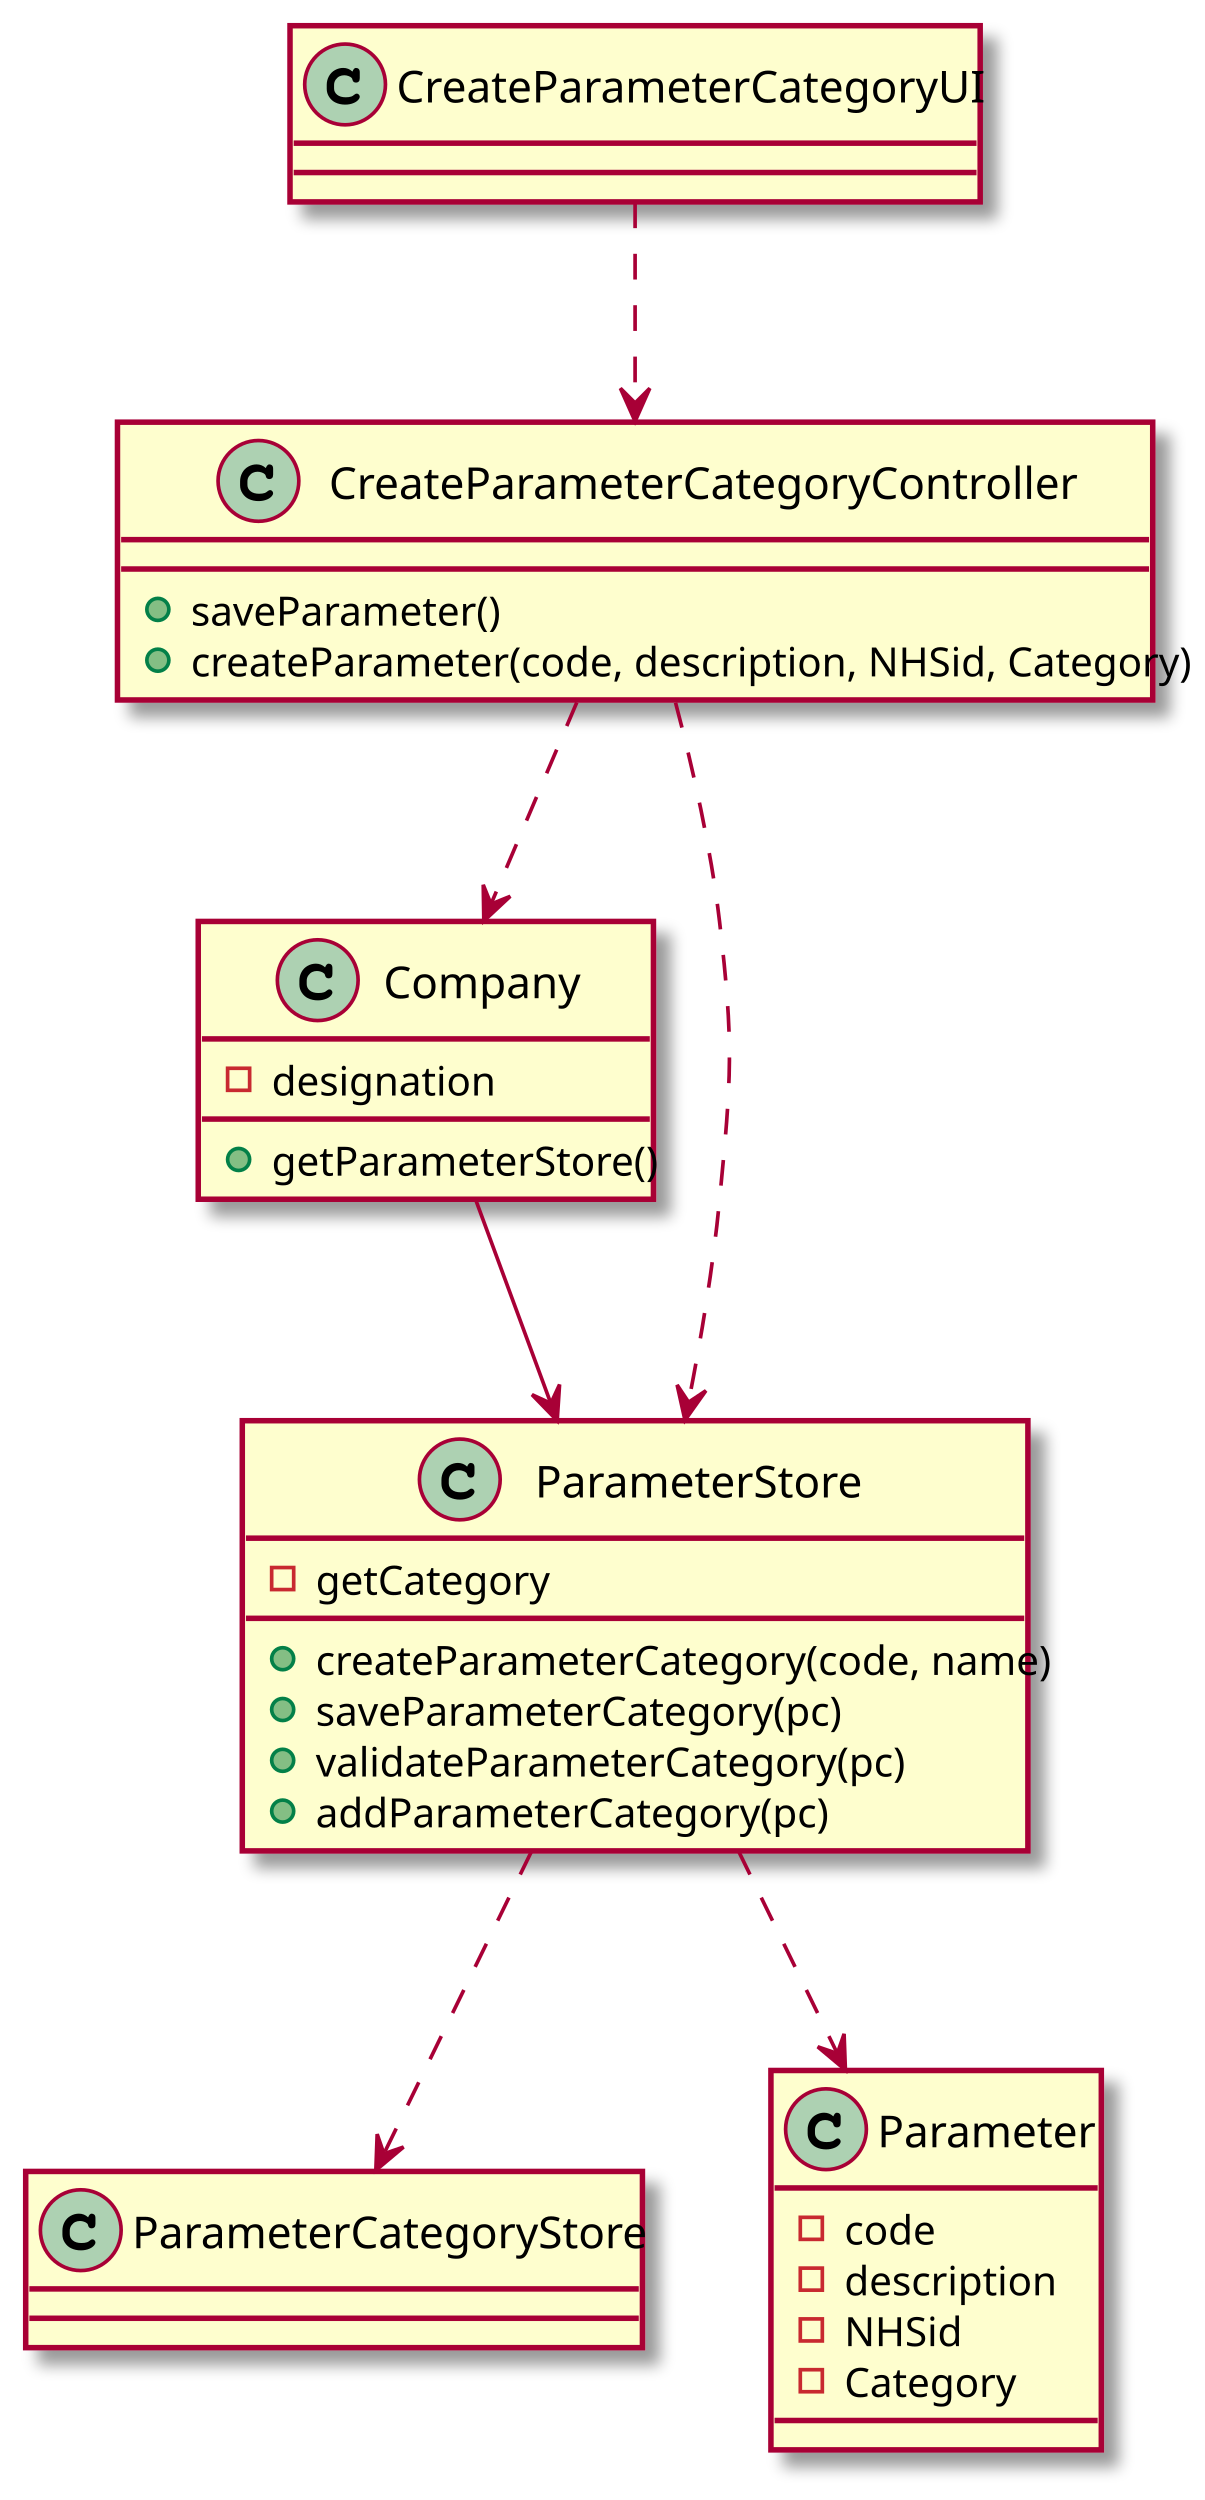
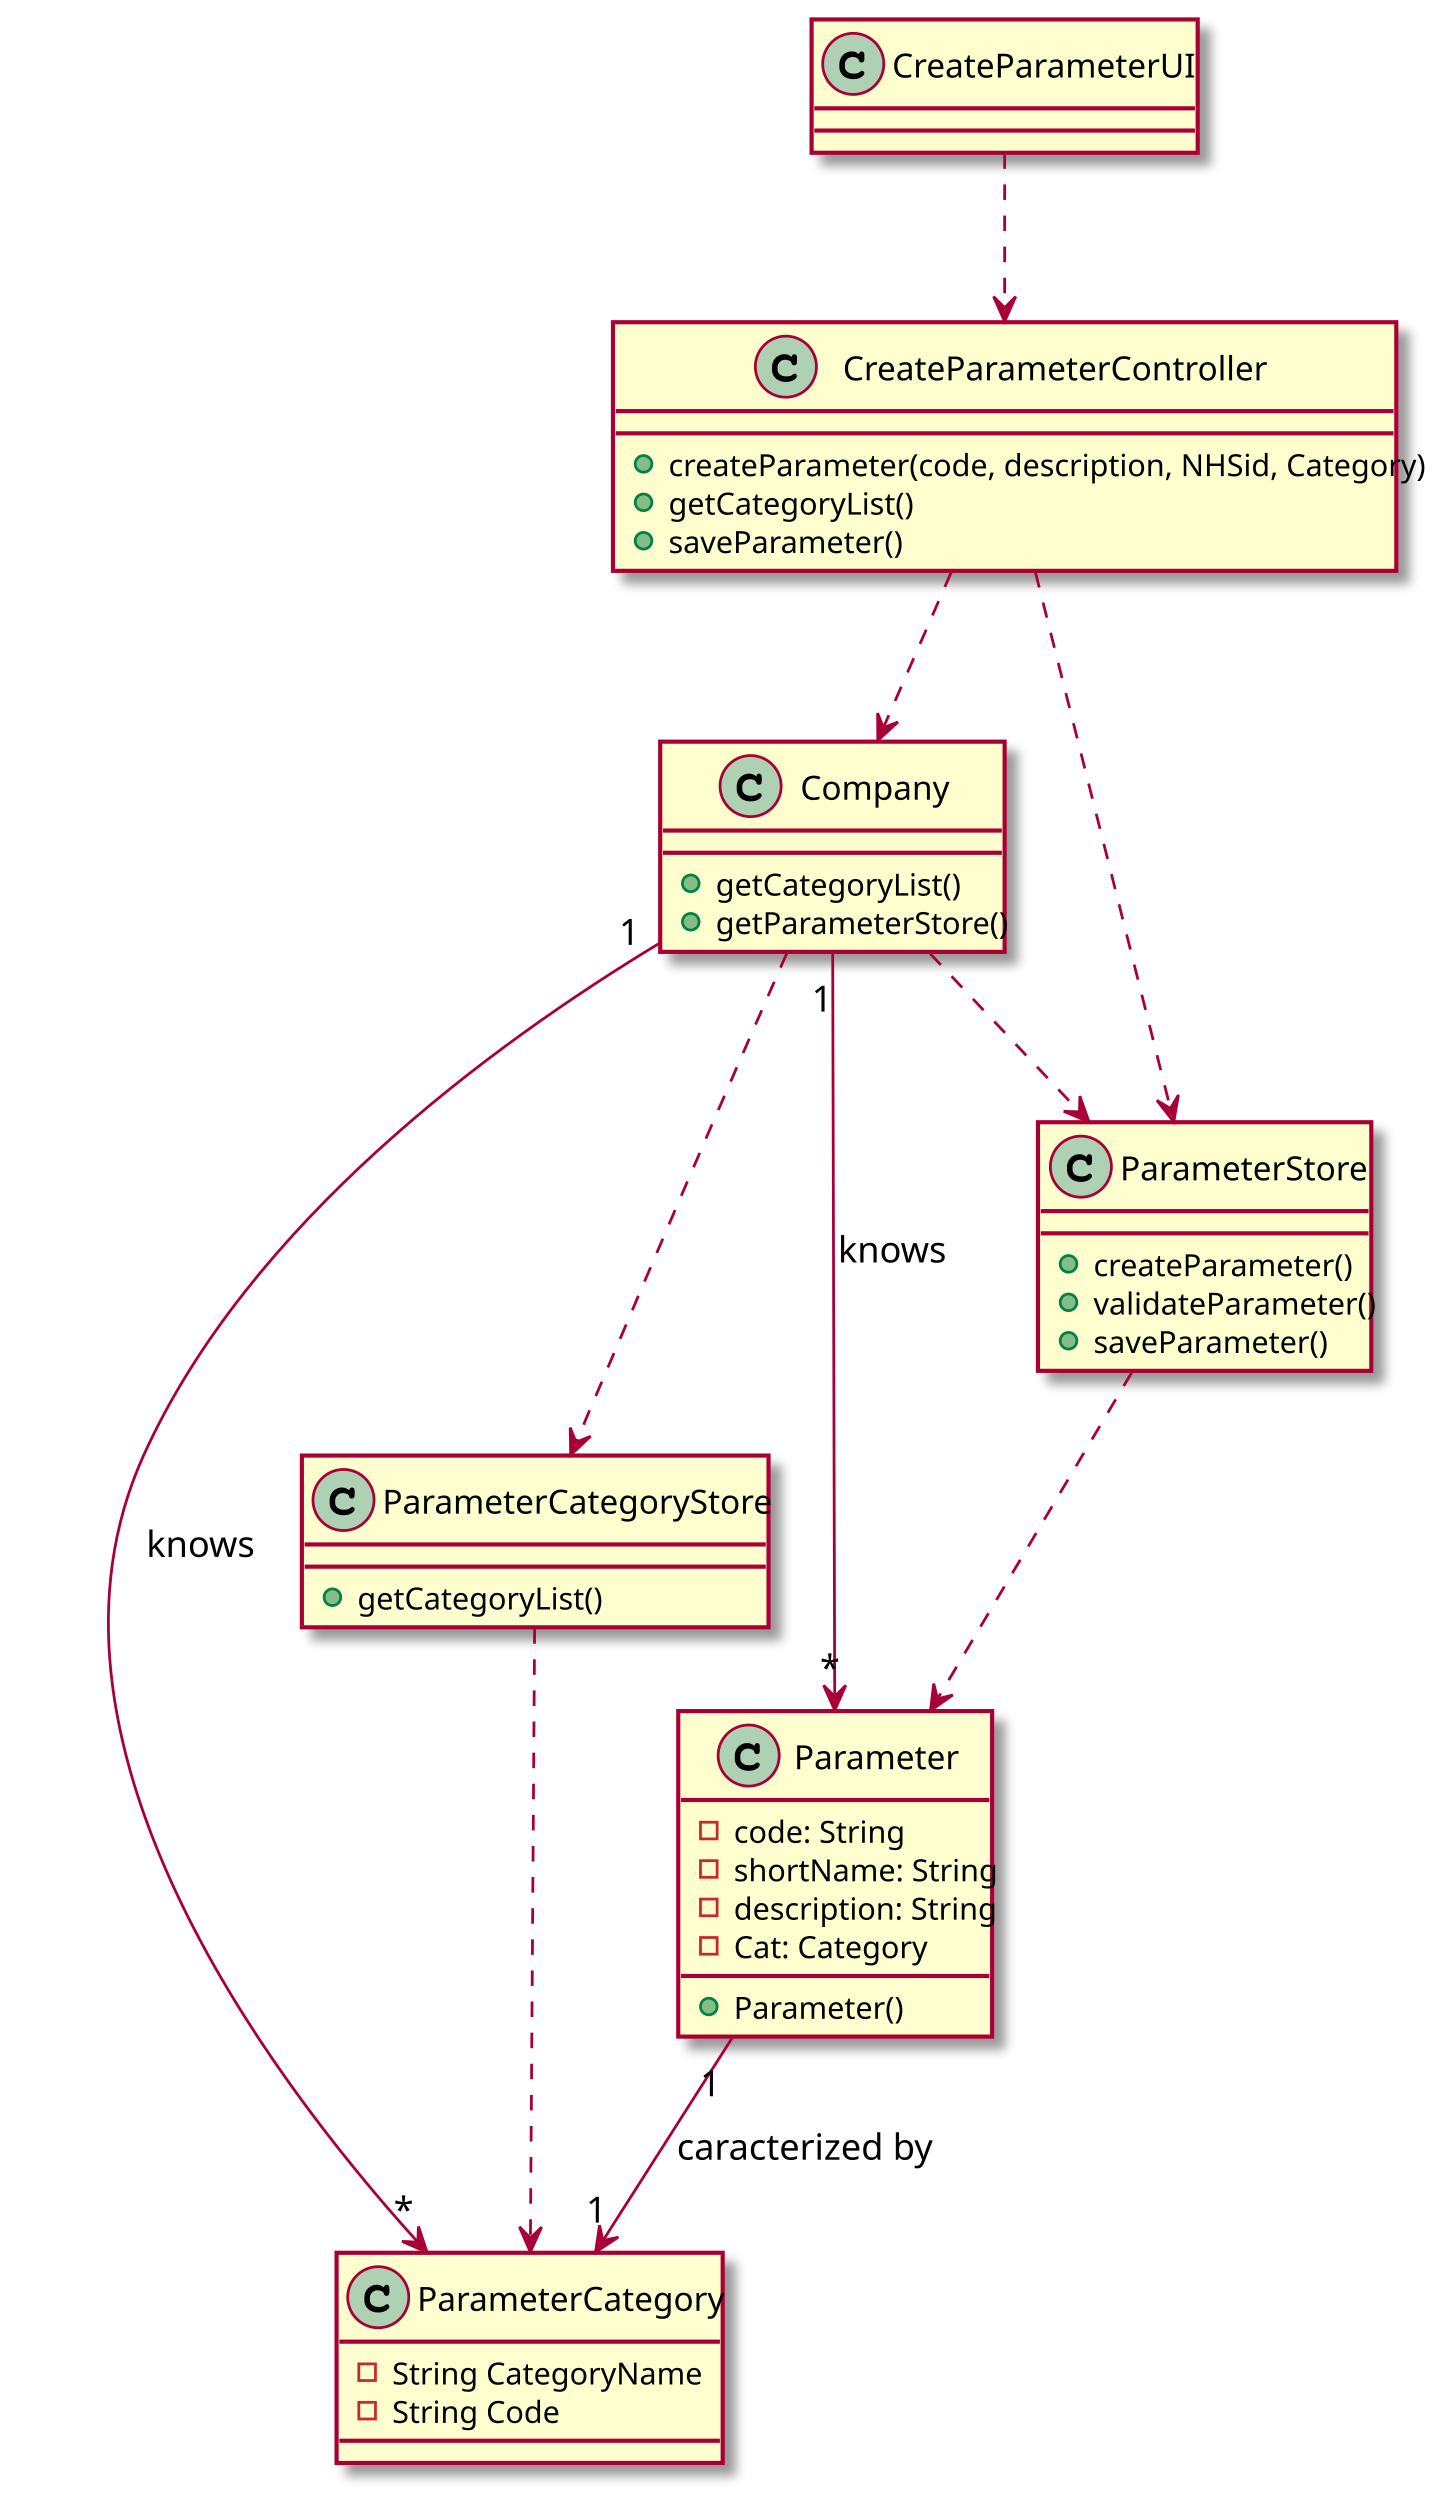
- <svg xmlns="http://www.w3.org/2000/svg" contentScriptType="application/ecmascript" contentStyleType="text/css" height="681px" preserveAspectRatio="none" style="width:328px;height:681px;" version="1.1" viewBox="0 0 328 681" width="328px" zoomAndPan="magnify">
+ <svg xmlns="http://www.w3.org/2000/svg" contentScriptType="application/ecmascript" contentStyleType="text/css" height="1125px" preserveAspectRatio="none" style="width:645px;height:1125px;" version="1.1" viewBox="0 0 645 1125" width="645px" zoomAndPan="magnify">
  <defs>
-     <filter height="300%" id="f13mkdwajhnwb1" width="300%" x="-1" y="-1">
-       <feGaussianBlur result="blurOut" stdDeviation="2.0" />
+     <filter height="300%" id="f1fe83zvag9dgt" width="300%" x="-1" y="-1">
+       <feGaussianBlur result="blurOut" stdDeviation="2.5" />
      <feColorMatrix in="blurOut" result="blurOut2" type="matrix" values="0 0 0 0 0 0 0 0 0 0 0 0 0 0 0 0 0 0 .4 0" />
-       <feOffset dx="4.0" dy="4.0" in="blurOut2" result="blurOut3" />
+       <feOffset dx="5.0" dy="5.0" in="blurOut2" result="blurOut3" />
      <feBlend in="SourceGraphic" in2="blurOut3" mode="normal" />
    </filter>
  </defs>
  <g>
-     <rect codeLine="3" fill="#FEFECE" filter="url(#f13mkdwajhnwb1)" height="48" id="CreateParameterCategoryUI" style="stroke:#A80036;stroke-width:1.5;" width="188" x="79" y="7" />
-     <ellipse cx="94" cy="23" fill="#ADD1B2" rx="11" ry="11" style="stroke:#A80036;stroke-width:1.0;" />
-     <path d="M96,19.5 Q96.203,19 96.438,18.75 Q96.672,18.5 96.938,18.5 Q97.406,18.5 97.703,18.781 Q98,19.062 98,19.719 L98,21.281 Q98,21.938 97.719,22.219 Q97.438,22.5 97,22.5 Q96.609,22.5 96.359,22.328 Q96.109,22.156 96,21.703 Q95.953,21.391 95.781,21.219 Q95.469,20.891 94.906,20.703 Q94.344,20.5 93.781,20.5 Q93.078,20.5 92.484,20.781 Q91.906,21.062 91.453,21.688 Q91,22.312 91,23.172 L91,24.094 Q91,25.125 91.844,25.812 Q92.688,26.5 94.188,26.5 Q95.078,26.5 95.703,26.297 Q96.062,26.188 96.469,25.828 Q96.734,25.625 96.875,25.562 Q97.016,25.5 97.188,25.5 Q97.516,25.5 97.75,25.766 Q98,26.016 98,26.375 Q98,26.719 97.656,27.125 Q97.156,27.719 96.359,28.047 Q95.312,28.5 94.031,28.5 Q92.531,28.5 91.328,27.906 Q90.359,27.438 89.672,26.422 Q89,25.406 89,24.203 L89,23.109 Q89,21.859 89.594,20.766 Q90.203,19.672 91.25,19.094 Q92.312,18.5 93.5,18.5 Q94.219,18.5 94.844,18.75 Q95.469,19 96,19.5 Z " fill="#000000" />
-     <text fill="#000000" font-family="sans-serif" font-size="12" lengthAdjust="spacing" textLength="156" x="108" y="27.91">CreateParameterCategoryUI</text>
-     <line style="stroke:#A80036;stroke-width:1.5;" x1="80" x2="266" y1="39" y2="39" />
-     <line style="stroke:#A80036;stroke-width:1.5;" x1="80" x2="266" y1="47" y2="47" />
-     <rect codeLine="6" fill="#FEFECE" filter="url(#f13mkdwajhnwb1)" height="75.672" id="CreateParameterCategoryController" style="stroke:#A80036;stroke-width:1.5;" width="282" x="32" y="115" />
-     <ellipse cx="70.4" cy="131" fill="#ADD1B2" rx="11" ry="11" style="stroke:#A80036;stroke-width:1.0;" />
-     <path d="M72.4,127.5 Q72.603,127 72.838,126.75 Q73.072,126.5 73.338,126.5 Q73.806,126.5 74.103,126.781 Q74.4,127.062 74.4,127.719 L74.4,129.281 Q74.4,129.938 74.119,130.219 Q73.838,130.5 73.4,130.5 Q73.009,130.5 72.759,130.328 Q72.509,130.156 72.4,129.703 Q72.353,129.391 72.181,129.219 Q71.869,128.891 71.306,128.703 Q70.744,128.5 70.181,128.5 Q69.478,128.5 68.884,128.781 Q68.306,129.062 67.853,129.688 Q67.4,130.312 67.4,131.172 L67.4,132.094 Q67.4,133.125 68.244,133.812 Q69.088,134.5 70.588,134.5 Q71.478,134.5 72.103,134.297 Q72.463,134.188 72.869,133.828 Q73.134,133.625 73.275,133.562 Q73.416,133.5 73.588,133.5 Q73.916,133.5 74.15,133.766 Q74.4,134.016 74.4,134.375 Q74.4,134.719 74.056,135.125 Q73.556,135.719 72.759,136.047 Q71.713,136.5 70.431,136.5 Q68.931,136.5 67.728,135.906 Q66.759,135.438 66.072,134.422 Q65.4,133.406 65.4,132.203 L65.4,131.109 Q65.4,129.859 65.994,128.766 Q66.603,127.672 67.65,127.094 Q68.713,126.5 69.9,126.5 Q70.619,126.5 71.244,126.75 Q71.869,127 72.4,127.5 Z " fill="#000000" />
-     <text fill="#000000" font-family="sans-serif" font-size="12" lengthAdjust="spacing" textLength="198" x="89.6" y="135.91">CreateParameterCategoryController</text>
-     <line style="stroke:#A80036;stroke-width:1.5;" x1="33" x2="313" y1="147" y2="147" />
-     <line style="stroke:#A80036;stroke-width:1.5;" x1="33" x2="313" y1="155" y2="155" />
-     <ellipse cx="43" cy="166" fill="#84BE84" rx="3" ry="3" style="stroke:#038048;stroke-width:1.0;" />
-     <text fill="#000000" font-family="sans-serif" font-size="11" lengthAdjust="spacing" textLength="81" x="52" y="170.419">saveParameter()</text>
-     <ellipse cx="43" cy="179.836" fill="#84BE84" rx="3" ry="3" style="stroke:#038048;stroke-width:1.0;" />
-     <text fill="#000000" font-family="sans-serif" font-size="11" lengthAdjust="spacing" textLength="256" x="52" y="184.255">createParameter(code, description, NHSid, Category)</text>
-     <rect codeLine="11" fill="#FEFECE" filter="url(#f13mkdwajhnwb1)" height="75.672" id="Company" style="stroke:#A80036;stroke-width:1.5;" width="124" x="54" y="251" />
-     <ellipse cx="86.55" cy="267" fill="#ADD1B2" rx="11" ry="11" style="stroke:#A80036;stroke-width:1.0;" />
-     <path d="M88.55,263.5 Q88.753,263 88.987,262.75 Q89.222,262.5 89.487,262.5 Q89.956,262.5 90.253,262.781 Q90.55,263.062 90.55,263.719 L90.55,265.281 Q90.55,265.938 90.269,266.219 Q89.987,266.5 89.55,266.5 Q89.159,266.5 88.909,266.328 Q88.659,266.156 88.55,265.703 Q88.503,265.391 88.331,265.219 Q88.019,264.891 87.456,264.703 Q86.894,264.5 86.331,264.5 Q85.628,264.5 85.034,264.781 Q84.456,265.062 84.003,265.688 Q83.55,266.312 83.55,267.172 L83.55,268.094 Q83.55,269.125 84.394,269.812 Q85.237,270.5 86.737,270.5 Q87.628,270.5 88.253,270.297 Q88.612,270.188 89.019,269.828 Q89.284,269.625 89.425,269.562 Q89.566,269.5 89.737,269.5 Q90.066,269.5 90.3,269.766 Q90.55,270.016 90.55,270.375 Q90.55,270.719 90.206,271.125 Q89.706,271.719 88.909,272.047 Q87.862,272.5 86.581,272.5 Q85.081,272.5 83.878,271.906 Q82.909,271.438 82.222,270.422 Q81.55,269.406 81.55,268.203 L81.55,267.109 Q81.55,265.859 82.144,264.766 Q82.753,263.672 83.8,263.094 Q84.862,262.5 86.05,262.5 Q86.769,262.5 87.394,262.75 Q88.019,263 88.55,263.5 Z " fill="#000000" />
-     <text fill="#000000" font-family="sans-serif" font-size="12" lengthAdjust="spacing" textLength="53" x="104.45" y="271.91">Company</text>
-     <line style="stroke:#A80036;stroke-width:1.5;" x1="55" x2="177" y1="283" y2="283" />
-     <rect fill="none" height="6" style="stroke:#C82930;stroke-width:1.0;" width="6" x="62" y="291" />
-     <text fill="#000000" font-family="sans-serif" font-size="11" lengthAdjust="spacing" textLength="55" x="74" y="298.419">designation</text>
-     <line style="stroke:#A80036;stroke-width:1.5;" x1="55" x2="177" y1="304.836" y2="304.836" />
-     <ellipse cx="65" cy="315.836" fill="#84BE84" rx="3" ry="3" style="stroke:#038048;stroke-width:1.0;" />
-     <text fill="#000000" font-family="sans-serif" font-size="11" lengthAdjust="spacing" textLength="98" x="74" y="320.255">getParameterStore()</text>
-     <rect codeLine="17" fill="#FEFECE" filter="url(#f13mkdwajhnwb1)" height="117.18" id="ParameterStore" style="stroke:#A80036;stroke-width:1.5;" width="214" x="66" y="387" />
-     <ellipse cx="125.25" cy="403" fill="#ADD1B2" rx="11" ry="11" style="stroke:#A80036;stroke-width:1.0;" />
-     <path d="M127.25,399.5 Q127.453,399 127.688,398.75 Q127.922,398.5 128.188,398.5 Q128.656,398.5 128.953,398.781 Q129.25,399.062 129.25,399.719 L129.25,401.281 Q129.25,401.938 128.969,402.219 Q128.688,402.5 128.25,402.5 Q127.859,402.5 127.609,402.328 Q127.359,402.156 127.25,401.703 Q127.203,401.391 127.031,401.219 Q126.719,400.891 126.156,400.703 Q125.594,400.5 125.031,400.5 Q124.328,400.5 123.734,400.781 Q123.156,401.062 122.703,401.688 Q122.25,402.312 122.25,403.172 L122.25,404.094 Q122.25,405.125 123.094,405.812 Q123.938,406.5 125.438,406.5 Q126.328,406.5 126.953,406.297 Q127.312,406.188 127.719,405.828 Q127.984,405.625 128.125,405.562 Q128.266,405.5 128.438,405.5 Q128.766,405.5 129,405.766 Q129.25,406.016 129.25,406.375 Q129.25,406.719 128.906,407.125 Q128.406,407.719 127.609,408.047 Q126.562,408.5 125.281,408.5 Q123.781,408.5 122.578,407.906 Q121.609,407.438 120.922,406.422 Q120.25,405.406 120.25,404.203 L120.25,403.109 Q120.25,401.859 120.844,400.766 Q121.453,399.672 122.5,399.094 Q123.562,398.5 124.75,398.5 Q125.469,398.5 126.094,398.75 Q126.719,399 127.25,399.5 Z " fill="#000000" />
-     <text fill="#000000" font-family="sans-serif" font-size="12" lengthAdjust="spacing" textLength="87" x="145.75" y="407.91">ParameterStore</text>
-     <line style="stroke:#A80036;stroke-width:1.5;" x1="67" x2="279" y1="419" y2="419" />
-     <rect fill="none" height="6" style="stroke:#C82930;stroke-width:1.0;" width="6" x="74" y="427" />
-     <text fill="#000000" font-family="sans-serif" font-size="11" lengthAdjust="spacing" textLength="59" x="86" y="434.419">getCategory</text>
-     <line style="stroke:#A80036;stroke-width:1.5;" x1="67" x2="279" y1="440.836" y2="440.836" />
-     <ellipse cx="77" cy="451.836" fill="#84BE84" rx="3" ry="3" style="stroke:#038048;stroke-width:1.0;" />
-     <text fill="#000000" font-family="sans-serif" font-size="11" lengthAdjust="spacing" textLength="188" x="86" y="456.255">createParameterCategory(code, name)</text>
-     <ellipse cx="77" cy="465.672" fill="#84BE84" rx="3" ry="3" style="stroke:#038048;stroke-width:1.0;" />
-     <text fill="#000000" font-family="sans-serif" font-size="11" lengthAdjust="spacing" textLength="137" x="86" y="470.091">saveParameterCategory(pc)</text>
-     <ellipse cx="77" cy="479.508" fill="#84BE84" rx="3" ry="3" style="stroke:#038048;stroke-width:1.0;" />
-     <text fill="#000000" font-family="sans-serif" font-size="11" lengthAdjust="spacing" textLength="150" x="86" y="483.927">validateParameterCategory(pc)</text>
-     <ellipse cx="77" cy="493.344" fill="#84BE84" rx="3" ry="3" style="stroke:#038048;stroke-width:1.0;" />
-     <text fill="#000000" font-family="sans-serif" font-size="11" lengthAdjust="spacing" textLength="131" x="86" y="497.763">addParameterCategory(pc)</text>
-     <rect codeLine="25" fill="#FEFECE" filter="url(#f13mkdwajhnwb1)" height="48" id="ParameterCategoryStore" style="stroke:#A80036;stroke-width:1.5;" width="168" x="7" y="591.5" />
-     <ellipse cx="22" cy="607.5" fill="#ADD1B2" rx="11" ry="11" style="stroke:#A80036;stroke-width:1.0;" />
-     <path d="M24,604 Q24.203,603.5 24.438,603.25 Q24.672,603 24.938,603 Q25.406,603 25.703,603.281 Q26,603.562 26,604.219 L26,605.781 Q26,606.438 25.719,606.719 Q25.438,607 25,607 Q24.609,607 24.359,606.828 Q24.109,606.656 24,606.203 Q23.953,605.891 23.781,605.719 Q23.469,605.391 22.906,605.203 Q22.344,605 21.781,605 Q21.078,605 20.484,605.281 Q19.906,605.562 19.453,606.188 Q19,606.812 19,607.672 L19,608.594 Q19,609.625 19.844,610.312 Q20.688,611 22.188,611 Q23.078,611 23.703,610.797 Q24.062,610.688 24.469,610.328 Q24.734,610.125 24.875,610.062 Q25.016,610 25.188,610 Q25.516,610 25.75,610.266 Q26,610.516 26,610.875 Q26,611.219 25.656,611.625 Q25.156,612.219 24.359,612.547 Q23.312,613 22.031,613 Q20.531,613 19.328,612.406 Q18.359,611.938 17.672,610.922 Q17,609.906 17,608.703 L17,607.609 Q17,606.359 17.594,605.266 Q18.203,604.172 19.25,603.594 Q20.312,603 21.5,603 Q22.219,603 22.844,603.25 Q23.469,603.5 24,604 Z " fill="#000000" />
-     <text fill="#000000" font-family="sans-serif" font-size="12" lengthAdjust="spacing" textLength="136" x="36" y="612.41">ParameterCategoryStore</text>
-     <line style="stroke:#A80036;stroke-width:1.5;" x1="8" x2="174" y1="623.5" y2="623.5" />
-     <line style="stroke:#A80036;stroke-width:1.5;" x1="8" x2="174" y1="631.5" y2="631.5" />
-     <rect codeLine="28" fill="#FEFECE" filter="url(#f13mkdwajhnwb1)" height="103.344" id="Parameter" style="stroke:#A80036;stroke-width:1.5;" width="90" x="210" y="564" />
-     <ellipse cx="225" cy="580" fill="#ADD1B2" rx="11" ry="11" style="stroke:#A80036;stroke-width:1.0;" />
-     <path d="M227,576.5 Q227.203,576 227.438,575.75 Q227.672,575.5 227.938,575.5 Q228.406,575.5 228.703,575.781 Q229,576.062 229,576.719 L229,578.281 Q229,578.938 228.719,579.219 Q228.438,579.5 228,579.5 Q227.609,579.5 227.359,579.328 Q227.109,579.156 227,578.703 Q226.953,578.391 226.781,578.219 Q226.469,577.891 225.906,577.703 Q225.344,577.5 224.781,577.5 Q224.078,577.5 223.484,577.781 Q222.906,578.062 222.453,578.688 Q222,579.312 222,580.172 L222,581.094 Q222,582.125 222.844,582.812 Q223.688,583.5 225.188,583.5 Q226.078,583.5 226.703,583.297 Q227.062,583.188 227.469,582.828 Q227.734,582.625 227.875,582.562 Q228.016,582.5 228.188,582.5 Q228.516,582.5 228.75,582.766 Q229,583.016 229,583.375 Q229,583.719 228.656,584.125 Q228.156,584.719 227.359,585.047 Q226.312,585.5 225.031,585.5 Q223.531,585.5 222.328,584.906 Q221.359,584.438 220.672,583.422 Q220,582.406 220,581.203 L220,580.109 Q220,578.859 220.594,577.766 Q221.203,576.672 222.25,576.094 Q223.312,575.5 224.5,575.5 Q225.219,575.5 225.844,575.75 Q226.469,576 227,576.5 Z " fill="#000000" />
-     <text fill="#000000" font-family="sans-serif" font-size="12" lengthAdjust="spacing" textLength="58" x="239" y="584.91">Parameter</text>
-     <line style="stroke:#A80036;stroke-width:1.5;" x1="211" x2="299" y1="596" y2="596" />
-     <rect fill="none" height="6" style="stroke:#C82930;stroke-width:1.0;" width="6" x="218" y="604" />
-     <text fill="#000000" font-family="sans-serif" font-size="11" lengthAdjust="spacing" textLength="24" x="230" y="611.419">code</text>
-     <rect fill="none" height="6" style="stroke:#C82930;stroke-width:1.0;" width="6" x="218" y="617.836" />
-     <text fill="#000000" font-family="sans-serif" font-size="11" lengthAdjust="spacing" textLength="53" x="230" y="625.255">description</text>
-     <rect fill="none" height="6" style="stroke:#C82930;stroke-width:1.0;" width="6" x="218" y="631.672" />
-     <text fill="#000000" font-family="sans-serif" font-size="11" lengthAdjust="spacing" textLength="29" x="230" y="639.091">NHSid</text>
-     <rect fill="none" height="6" style="stroke:#C82930;stroke-width:1.0;" width="6" x="218" y="645.508" />
-     <text fill="#000000" font-family="sans-serif" font-size="11" lengthAdjust="spacing" textLength="44" x="230" y="652.927">Category</text>
-     <line style="stroke:#A80036;stroke-width:1.5;" x1="211" x2="299" y1="659.344" y2="659.344" />
-     <path codeLine="34" d="M144.78,504.32 C131.2,532.14 115.54,564.22 104.63,586.57 " fill="none" id="ParameterStore-to-ParameterCategoryStore" style="stroke:#A80036;stroke-width:1.0;stroke-dasharray:7.0,7.0;" />
-     <polygon fill="#A80036" points="102.38,591.18,109.926,584.851,104.576,586.688,102.739,581.338,102.38,591.18" style="stroke:#A80036;stroke-width:1.0;" />
-     <path codeLine="35" d="M129.65,327.01 C135.76,343.55 143.12,363.51 150.03,382.24 " fill="none" id="Company-to-ParameterStore" style="stroke:#A80036;stroke-width:1.0;" />
-     <polygon fill="#A80036" points="151.78,386.97,152.428,377.142,150.054,382.277,144.919,379.904,151.78,386.97" style="stroke:#A80036;stroke-width:1.0;" />
-     <path codeLine="36" d="M173,55.14 C173,70.58 173,91.33 173,109.67 " fill="none" id="CreateParameterCategoryUI-to-CreateParameterCategoryController" style="stroke:#A80036;stroke-width:1.0;stroke-dasharray:7.0,7.0;" />
-     <polygon fill="#A80036" points="173,114.77,177,105.77,173,109.77,169,105.77,173,114.77" style="stroke:#A80036;stroke-width:1.0;" />
-     <path codeLine="37" d="M157.12,191.33 C149.9,208.31 141.31,228.49 133.86,246.01 " fill="none" id="CreateParameterCategoryController-to-Company" style="stroke:#A80036;stroke-width:1.0;stroke-dasharray:7.0,7.0;" />
-     <polygon fill="#A80036" points="131.79,250.87,138.994,244.154,133.748,246.269,131.633,241.022,131.79,250.87" style="stroke:#A80036;stroke-width:1.0;" />
-     <path codeLine="38" d="M184.02,191.41 C188.73,209.27 193.67,231.06 196,251 C199.92,284.55 199.26,293.38 196,327 C194.26,344.97 191.05,364.26 187.57,381.92 " fill="none" id="CreateParameterCategoryController-to-ParameterStore" style="stroke:#A80036;stroke-width:1.0;stroke-dasharray:7.0,7.0;" />
-     <polygon fill="#A80036" points="186.59,386.86,192.286,378.826,187.576,381.958,184.444,377.248,186.59,386.86" style="stroke:#A80036;stroke-width:1.0;" />
-     <path codeLine="39" d="M201.22,504.32 C209.86,522.01 219.34,541.44 227.9,558.98 " fill="none" id="ParameterStore-to-Parameter" style="stroke:#A80036;stroke-width:1.0;stroke-dasharray:7.0,7.0;" />
-     <polygon fill="#A80036" points="230.29,563.87,229.931,554.028,228.094,559.378,222.744,557.541,230.29,563.87" style="stroke:#A80036;stroke-width:1.0;" />
+     <rect codeLine="2" fill="#FEFECE" filter="url(#f1fe83zvag9dgt)" height="94.59" id="ParameterCategory" style="stroke:#A80036;stroke-width:1.875;" width="173.75" x="151.463" y="1013.75" />
+     <ellipse cx="170.213" cy="1033.75" fill="#ADD1B2" rx="13.75" ry="13.75" style="stroke:#A80036;stroke-width:1.25;" />
+     <path d="M172.713,1029.375 Q172.966,1028.75 173.259,1028.438 Q173.552,1028.125 173.884,1028.125 Q174.47,1028.125 174.841,1028.477 Q175.213,1028.828 175.213,1029.648 L175.213,1031.602 Q175.213,1032.422 174.861,1032.773 Q174.509,1033.125 173.963,1033.125 Q173.474,1033.125 173.162,1032.91 Q172.849,1032.695 172.713,1032.129 Q172.654,1031.738 172.439,1031.523 Q172.048,1031.113 171.345,1030.879 Q170.642,1030.625 169.939,1030.625 Q169.06,1030.625 168.318,1030.977 Q167.595,1031.328 167.029,1032.109 Q166.463,1032.891 166.463,1033.965 L166.463,1035.117 Q166.463,1036.406 167.517,1037.266 Q168.572,1038.125 170.447,1038.125 Q171.56,1038.125 172.341,1037.871 Q172.791,1037.734 173.298,1037.285 Q173.631,1037.031 173.806,1036.953 Q173.982,1036.875 174.197,1036.875 Q174.607,1036.875 174.9,1037.207 Q175.213,1037.52 175.213,1037.969 Q175.213,1038.398 174.783,1038.906 Q174.158,1039.648 173.162,1040.059 Q171.853,1040.625 170.252,1040.625 Q168.377,1040.625 166.873,1039.883 Q165.662,1039.297 164.802,1038.027 Q163.963,1036.758 163.963,1035.254 L163.963,1033.887 Q163.963,1032.324 164.705,1030.957 Q165.466,1029.59 166.775,1028.867 Q168.103,1028.125 169.588,1028.125 Q170.486,1028.125 171.267,1028.438 Q172.048,1028.75 172.713,1029.375 Z " fill="#000000" />
+     <text fill="#000000" font-family="sans-serif" font-size="15" lengthAdjust="spacing" textLength="133.75" x="187.713" y="1039.888">ParameterCategory</text>
+     <line style="stroke:#A80036;stroke-width:1.875;" x1="152.713" x2="323.962" y1="1053.75" y2="1053.75" />
+     <rect fill="none" height="7.5" style="stroke:#C82930;stroke-width:1.25;" width="7.5" x="161.463" y="1063.75" />
+     <text fill="#000000" font-family="sans-serif" font-size="13.75" lengthAdjust="spacing" textLength="127.5" x="176.463" y="1073.024">String CategoryName</text>
+     <rect fill="none" height="7.5" style="stroke:#C82930;stroke-width:1.25;" width="7.5" x="161.463" y="1081.045" />
+     <text fill="#000000" font-family="sans-serif" font-size="13.75" lengthAdjust="spacing" textLength="70" x="176.463" y="1090.319">String Code</text>
+     <line style="stroke:#A80036;stroke-width:1.875;" x1="152.713" x2="323.962" y1="1098.34" y2="1098.34" />
+     <rect codeLine="7" fill="#FEFECE" filter="url(#f1fe83zvag9dgt)" height="94.59" id="Company" style="stroke:#A80036;stroke-width:1.875;" width="155" x="297.087" y="333.75" />
+     <ellipse cx="337.775" cy="353.75" fill="#ADD1B2" rx="13.75" ry="13.75" style="stroke:#A80036;stroke-width:1.25;" />
+     <path d="M340.275,349.375 Q340.529,348.75 340.822,348.438 Q341.115,348.125 341.447,348.125 Q342.033,348.125 342.404,348.477 Q342.775,348.828 342.775,349.648 L342.775,351.602 Q342.775,352.422 342.423,352.773 Q342.072,353.125 341.525,353.125 Q341.037,353.125 340.724,352.91 Q340.412,352.695 340.275,352.129 Q340.216,351.738 340.002,351.523 Q339.611,351.113 338.908,350.879 Q338.205,350.625 337.502,350.625 Q336.623,350.625 335.88,350.977 Q335.158,351.328 334.591,352.109 Q334.025,352.891 334.025,353.965 L334.025,355.117 Q334.025,356.406 335.08,357.266 Q336.134,358.125 338.009,358.125 Q339.123,358.125 339.904,357.871 Q340.353,357.734 340.861,357.285 Q341.193,357.031 341.369,356.953 Q341.545,356.875 341.759,356.875 Q342.17,356.875 342.462,357.207 Q342.775,357.519 342.775,357.969 Q342.775,358.398 342.345,358.906 Q341.72,359.648 340.724,360.059 Q339.416,360.625 337.814,360.625 Q335.939,360.625 334.435,359.883 Q333.224,359.297 332.365,358.027 Q331.525,356.758 331.525,355.254 L331.525,353.887 Q331.525,352.324 332.267,350.957 Q333.029,349.59 334.337,348.867 Q335.666,348.125 337.15,348.125 Q338.048,348.125 338.83,348.438 Q339.611,348.75 340.275,349.375 Z " fill="#000000" />
+     <text fill="#000000" font-family="sans-serif" font-size="15" lengthAdjust="spacing" textLength="66.25" x="360.15" y="359.888">Company</text>
+     <line style="stroke:#A80036;stroke-width:1.875;" x1="298.337" x2="450.837" y1="373.75" y2="373.75" />
+     <line style="stroke:#A80036;stroke-width:1.875;" x1="298.337" x2="450.837" y1="383.75" y2="383.75" />
+     <ellipse cx="310.837" cy="397.5" fill="#84BE84" rx="3.75" ry="3.75" style="stroke:#038048;stroke-width:1.25;" />
+     <text fill="#000000" font-family="sans-serif" font-size="13.75" lengthAdjust="spacing" textLength="105" x="322.087" y="403.024">getCategoryList()</text>
+     <ellipse cx="310.837" cy="414.795" fill="#84BE84" rx="3.75" ry="3.75" style="stroke:#038048;stroke-width:1.25;" />
+     <text fill="#000000" font-family="sans-serif" font-size="13.75" lengthAdjust="spacing" textLength="122.5" x="322.087" y="420.319">getParameterStore()</text>
+     <rect codeLine="12" fill="#FEFECE" filter="url(#f1fe83zvag9dgt)" height="111.885" id="CreateParameterController" style="stroke:#A80036;stroke-width:1.875;" width="352.5" x="275.837" y="145" />
+     <ellipse cx="353.65" cy="165" fill="#ADD1B2" rx="13.75" ry="13.75" style="stroke:#A80036;stroke-width:1.25;" />
+     <path d="M356.15,160.625 Q356.404,160 356.697,159.688 Q356.99,159.375 357.322,159.375 Q357.908,159.375 358.279,159.727 Q358.65,160.078 358.65,160.898 L358.65,162.852 Q358.65,163.672 358.298,164.023 Q357.947,164.375 357.4,164.375 Q356.912,164.375 356.599,164.16 Q356.287,163.945 356.15,163.379 Q356.091,162.988 355.877,162.773 Q355.486,162.363 354.783,162.129 Q354.08,161.875 353.377,161.875 Q352.498,161.875 351.755,162.227 Q351.033,162.578 350.466,163.359 Q349.9,164.141 349.9,165.215 L349.9,166.367 Q349.9,167.656 350.955,168.516 Q352.009,169.375 353.884,169.375 Q354.998,169.375 355.779,169.121 Q356.228,168.984 356.736,168.535 Q357.068,168.281 357.244,168.203 Q357.42,168.125 357.634,168.125 Q358.045,168.125 358.337,168.457 Q358.65,168.769 358.65,169.219 Q358.65,169.648 358.22,170.156 Q357.595,170.898 356.599,171.309 Q355.291,171.875 353.689,171.875 Q351.814,171.875 350.31,171.133 Q349.099,170.547 348.24,169.277 Q347.4,168.008 347.4,166.504 L347.4,165.137 Q347.4,163.574 348.142,162.207 Q348.904,160.84 350.212,160.117 Q351.541,159.375 353.025,159.375 Q353.923,159.375 354.705,159.688 Q355.486,160 356.15,160.625 Z " fill="#000000" />
+     <text fill="#000000" font-family="sans-serif" font-size="15" lengthAdjust="spacing" textLength="186.25" x="379.275" y="171.138">CreateParameterController</text>
+     <line style="stroke:#A80036;stroke-width:1.875;" x1="277.087" x2="627.087" y1="185" y2="185" />
+     <line style="stroke:#A80036;stroke-width:1.875;" x1="277.087" x2="627.087" y1="195" y2="195" />
+     <ellipse cx="289.587" cy="208.75" fill="#84BE84" rx="3.75" ry="3.75" style="stroke:#038048;stroke-width:1.25;" />
+     <text fill="#000000" font-family="sans-serif" font-size="13.75" lengthAdjust="spacing" textLength="320" x="300.837" y="214.274">createParameter(code, description, NHSid, Category)</text>
+     <ellipse cx="289.587" cy="226.045" fill="#84BE84" rx="3.75" ry="3.75" style="stroke:#038048;stroke-width:1.25;" />
+     <text fill="#000000" font-family="sans-serif" font-size="13.75" lengthAdjust="spacing" textLength="105" x="300.837" y="231.569">getCategoryList()</text>
+     <ellipse cx="289.587" cy="243.34" fill="#84BE84" rx="3.75" ry="3.75" style="stroke:#038048;stroke-width:1.25;" />
+     <text fill="#000000" font-family="sans-serif" font-size="13.75" lengthAdjust="spacing" textLength="101.25" x="300.837" y="248.863">saveParameter()</text>
+     <rect codeLine="18" fill="#FEFECE" filter="url(#f1fe83zvag9dgt)" height="60" id="CreateParameterUI" style="stroke:#A80036;stroke-width:1.875;" width="173.75" x="365.212" y="8.75" />
+     <ellipse cx="383.962" cy="28.75" fill="#ADD1B2" rx="13.75" ry="13.75" style="stroke:#A80036;stroke-width:1.25;" />
+     <path d="M386.462,24.375 Q386.716,23.75 387.009,23.438 Q387.302,23.125 387.634,23.125 Q388.22,23.125 388.591,23.477 Q388.962,23.828 388.962,24.648 L388.962,26.602 Q388.962,27.422 388.611,27.773 Q388.259,28.125 387.712,28.125 Q387.224,28.125 386.912,27.91 Q386.599,27.695 386.462,27.129 Q386.404,26.738 386.189,26.523 Q385.798,26.113 385.095,25.879 Q384.392,25.625 383.689,25.625 Q382.81,25.625 382.068,25.977 Q381.345,26.328 380.779,27.109 Q380.212,27.891 380.212,28.965 L380.212,30.117 Q380.212,31.406 381.267,32.266 Q382.322,33.125 384.197,33.125 Q385.31,33.125 386.091,32.871 Q386.541,32.734 387.048,32.285 Q387.38,32.031 387.556,31.953 Q387.732,31.875 387.947,31.875 Q388.357,31.875 388.65,32.207 Q388.962,32.52 388.962,32.969 Q388.962,33.398 388.533,33.906 Q387.908,34.648 386.912,35.059 Q385.603,35.625 384.002,35.625 Q382.127,35.625 380.623,34.883 Q379.412,34.297 378.552,33.027 Q377.712,31.758 377.712,30.254 L377.712,28.887 Q377.712,27.324 378.455,25.957 Q379.216,24.59 380.525,23.867 Q381.853,23.125 383.337,23.125 Q384.236,23.125 385.017,23.438 Q385.798,23.75 386.462,24.375 Z " fill="#000000" />
+     <text fill="#000000" font-family="sans-serif" font-size="15" lengthAdjust="spacing" textLength="133.75" x="401.462" y="34.888">CreateParameterUI</text>
+     <line style="stroke:#A80036;stroke-width:1.875;" x1="366.462" x2="537.712" y1="48.75" y2="48.75" />
+     <line style="stroke:#A80036;stroke-width:1.875;" x1="366.462" x2="537.712" y1="58.75" y2="58.75" />
+     <rect codeLine="21" fill="#FEFECE" filter="url(#f1fe83zvag9dgt)" height="77.295" id="ParameterCategoryStore" style="stroke:#A80036;stroke-width:1.875;" width="210" x="135.838" y="655" />
+     <ellipse cx="154.588" cy="675" fill="#ADD1B2" rx="13.75" ry="13.75" style="stroke:#A80036;stroke-width:1.25;" />
+     <path d="M157.088,670.625 Q157.341,670 157.634,669.688 Q157.927,669.375 158.259,669.375 Q158.845,669.375 159.216,669.727 Q159.588,670.078 159.588,670.898 L159.588,672.852 Q159.588,673.672 159.236,674.023 Q158.884,674.375 158.338,674.375 Q157.849,674.375 157.537,674.16 Q157.224,673.945 157.088,673.379 Q157.029,672.988 156.814,672.773 Q156.423,672.363 155.72,672.129 Q155.017,671.875 154.314,671.875 Q153.435,671.875 152.693,672.227 Q151.97,672.578 151.404,673.359 Q150.838,674.141 150.838,675.215 L150.838,676.367 Q150.838,677.656 151.892,678.516 Q152.947,679.375 154.822,679.375 Q155.935,679.375 156.716,679.121 Q157.166,678.984 157.673,678.535 Q158.006,678.281 158.181,678.203 Q158.357,678.125 158.572,678.125 Q158.982,678.125 159.275,678.457 Q159.588,678.769 159.588,679.219 Q159.588,679.648 159.158,680.156 Q158.533,680.898 157.537,681.309 Q156.228,681.875 154.627,681.875 Q152.752,681.875 151.248,681.133 Q150.037,680.547 149.177,679.277 Q148.338,678.008 148.338,676.504 L148.338,675.137 Q148.338,673.574 149.08,672.207 Q149.841,670.84 151.15,670.117 Q152.478,669.375 153.963,669.375 Q154.861,669.375 155.642,669.688 Q156.423,670 157.088,670.625 Z " fill="#000000" />
+     <text fill="#000000" font-family="sans-serif" font-size="15" lengthAdjust="spacing" textLength="170" x="172.088" y="681.138">ParameterCategoryStore</text>
+     <line style="stroke:#A80036;stroke-width:1.875;" x1="137.088" x2="344.587" y1="695" y2="695" />
+     <line style="stroke:#A80036;stroke-width:1.875;" x1="137.088" x2="344.587" y1="705" y2="705" />
+     <ellipse cx="149.588" cy="718.75" fill="#84BE84" rx="3.75" ry="3.75" style="stroke:#038048;stroke-width:1.25;" />
+     <text fill="#000000" font-family="sans-serif" font-size="13.75" lengthAdjust="spacing" textLength="105" x="160.838" y="724.274">getCategoryList()</text>
+     <rect codeLine="25" fill="#FEFECE" filter="url(#f1fe83zvag9dgt)" height="111.885" id="ParameterStore" style="stroke:#A80036;stroke-width:1.875;" width="150" x="467.087" y="505" />
+     <ellipse cx="486.4" cy="525" fill="#ADD1B2" rx="13.75" ry="13.75" style="stroke:#A80036;stroke-width:1.25;" />
+     <path d="M488.9,520.625 Q489.154,520 489.447,519.688 Q489.74,519.375 490.072,519.375 Q490.658,519.375 491.029,519.727 Q491.4,520.078 491.4,520.898 L491.4,522.852 Q491.4,523.672 491.048,524.023 Q490.697,524.375 490.15,524.375 Q489.662,524.375 489.349,524.16 Q489.037,523.945 488.9,523.379 Q488.841,522.988 488.627,522.773 Q488.236,522.363 487.533,522.129 Q486.83,521.875 486.127,521.875 Q485.248,521.875 484.505,522.227 Q483.783,522.578 483.216,523.359 Q482.65,524.141 482.65,525.215 L482.65,526.367 Q482.65,527.656 483.705,528.516 Q484.759,529.375 486.634,529.375 Q487.748,529.375 488.529,529.121 Q488.978,528.984 489.486,528.535 Q489.818,528.281 489.994,528.203 Q490.17,528.125 490.384,528.125 Q490.795,528.125 491.087,528.457 Q491.4,528.769 491.4,529.219 Q491.4,529.648 490.97,530.156 Q490.345,530.898 489.349,531.309 Q488.041,531.875 486.439,531.875 Q484.564,531.875 483.06,531.133 Q481.849,530.547 480.99,529.277 Q480.15,528.008 480.15,526.504 L480.15,525.137 Q480.15,523.574 480.892,522.207 Q481.654,520.84 482.962,520.117 Q484.291,519.375 485.775,519.375 Q486.673,519.375 487.455,519.688 Q488.236,520 488.9,520.625 Z " fill="#000000" />
+     <text fill="#000000" font-family="sans-serif" font-size="15" lengthAdjust="spacing" textLength="108.75" x="504.025" y="531.138">ParameterStore</text>
+     <line style="stroke:#A80036;stroke-width:1.875;" x1="468.337" x2="615.837" y1="545" y2="545" />
+     <line style="stroke:#A80036;stroke-width:1.875;" x1="468.337" x2="615.837" y1="555" y2="555" />
+     <ellipse cx="480.837" cy="568.75" fill="#84BE84" rx="3.75" ry="3.75" style="stroke:#038048;stroke-width:1.25;" />
+     <text fill="#000000" font-family="sans-serif" font-size="13.75" lengthAdjust="spacing" textLength="110" x="492.087" y="574.274">createParameter()</text>
+     <ellipse cx="480.837" cy="586.045" fill="#84BE84" rx="3.75" ry="3.75" style="stroke:#038048;stroke-width:1.25;" />
+     <text fill="#000000" font-family="sans-serif" font-size="13.75" lengthAdjust="spacing" textLength="117.5" x="492.087" y="591.569">validateParameter()</text>
+     <ellipse cx="480.837" cy="603.34" fill="#84BE84" rx="3.75" ry="3.75" style="stroke:#038048;stroke-width:1.25;" />
+     <text fill="#000000" font-family="sans-serif" font-size="13.75" lengthAdjust="spacing" textLength="101.25" x="492.087" y="608.864">saveParameter()</text>
+     <rect codeLine="31" fill="#FEFECE" filter="url(#f1fe83zvag9dgt)" height="146.475" id="Parameter" style="stroke:#A80036;stroke-width:1.875;" width="141.25" x="305.212" y="770" />
+     <ellipse cx="336.9" cy="790" fill="#ADD1B2" rx="13.75" ry="13.75" style="stroke:#A80036;stroke-width:1.25;" />
+     <path d="M339.4,785.625 Q339.654,785 339.947,784.688 Q340.24,784.375 340.572,784.375 Q341.158,784.375 341.529,784.727 Q341.9,785.078 341.9,785.898 L341.9,787.852 Q341.9,788.672 341.548,789.023 Q341.197,789.375 340.65,789.375 Q340.162,789.375 339.849,789.16 Q339.537,788.945 339.4,788.379 Q339.341,787.988 339.127,787.773 Q338.736,787.363 338.033,787.129 Q337.33,786.875 336.627,786.875 Q335.748,786.875 335.005,787.227 Q334.283,787.578 333.716,788.359 Q333.15,789.141 333.15,790.215 L333.15,791.367 Q333.15,792.656 334.205,793.516 Q335.259,794.375 337.134,794.375 Q338.248,794.375 339.029,794.121 Q339.478,793.984 339.986,793.535 Q340.318,793.281 340.494,793.203 Q340.67,793.125 340.884,793.125 Q341.295,793.125 341.587,793.457 Q341.9,793.769 341.9,794.219 Q341.9,794.648 341.47,795.156 Q340.845,795.898 339.849,796.309 Q338.541,796.875 336.939,796.875 Q335.064,796.875 333.56,796.133 Q332.349,795.547 331.49,794.277 Q330.65,793.008 330.65,791.504 L330.65,790.137 Q330.65,788.574 331.392,787.207 Q332.154,785.84 333.462,785.117 Q334.791,784.375 336.275,784.375 Q337.173,784.375 337.955,784.688 Q338.736,785 339.4,785.625 Z " fill="#000000" />
+     <text fill="#000000" font-family="sans-serif" font-size="15" lengthAdjust="spacing" textLength="72.5" x="357.275" y="796.138">Parameter</text>
+     <line style="stroke:#A80036;stroke-width:1.875;" x1="306.462" x2="445.212" y1="810" y2="810" />
+     <rect fill="none" height="7.5" style="stroke:#C82930;stroke-width:1.25;" width="7.5" x="315.212" y="820" />
+     <text fill="#000000" font-family="sans-serif" font-size="13.75" lengthAdjust="spacing" textLength="72.5" x="330.212" y="829.274">code: String</text>
+     <rect fill="none" height="7.5" style="stroke:#C82930;stroke-width:1.25;" width="7.5" x="315.212" y="837.295" />
+     <text fill="#000000" font-family="sans-serif" font-size="13.75" lengthAdjust="spacing" textLength="107.5" x="330.212" y="846.569">shortName: String</text>
+     <rect fill="none" height="7.5" style="stroke:#C82930;stroke-width:1.25;" width="7.5" x="315.212" y="854.59" />
+     <text fill="#000000" font-family="sans-serif" font-size="13.75" lengthAdjust="spacing" textLength="108.75" x="330.212" y="863.864">description: String</text>
+     <rect fill="none" height="7.5" style="stroke:#C82930;stroke-width:1.25;" width="7.5" x="315.212" y="871.885" />
+     <text fill="#000000" font-family="sans-serif" font-size="13.75" lengthAdjust="spacing" textLength="82.5" x="330.212" y="881.158">Cat: Category</text>
+     <line style="stroke:#A80036;stroke-width:1.875;" x1="306.462" x2="445.212" y1="889.18" y2="889.18" />
+     <ellipse cx="318.962" cy="902.93" fill="#84BE84" rx="3.75" ry="3.75" style="stroke:#038048;stroke-width:1.25;" />
+     <text fill="#000000" font-family="sans-serif" font-size="13.75" lengthAdjust="spacing" textLength="71.25" x="330.212" y="908.453">Parameter()</text>
+     <path codeLine="39" d="M452.087,68.975 C452.087,88.237 452.087,114.275 452.087,138.062 " fill="none" id="CreateParameterUI-to-CreateParameterController" style="stroke:#A80036;stroke-width:1.25;stroke-dasharray:7.0,7.0;" />
+     <polygon fill="#A80036" points="452.087,144.7,457.087,133.45,452.087,138.45,447.087,133.45,452.087,144.7" style="stroke:#A80036;stroke-width:1.25;" />
+     <path codeLine="41" d="M427.988,257.688 C418.312,279.825 407.225,305.238 397.663,327.137 " fill="none" id="CreateParameterController-to-Company" style="stroke:#A80036;stroke-width:1.25;stroke-dasharray:7.0,7.0;" />
+     <polygon fill="#A80036" points="395.012,333.212,404.093,324.899,397.511,327.484,394.927,320.902,395.012,333.212" style="stroke:#A80036;stroke-width:1.25;" />
+     <path codeLine="42" d="M465.95,257.575 C482.325,322.663 509.512,430.637 526.587,498.425 " fill="none" id="CreateParameterController-to-ParameterStore" style="stroke:#A80036;stroke-width:1.25;stroke-dasharray:7.0,7.0;" />
+     <polygon fill="#A80036" points="528.2,504.863,530.289,492.73,526.667,498.803,520.594,495.182,528.2,504.863" style="stroke:#A80036;stroke-width:1.25;" />
+     <path codeLine="44" d="M354.05,428.988 C343.988,451.863 331.712,479.85 320.837,505 C299.55,554.175 275.462,610.763 259.325,648.8 " fill="none" id="Company-to-ParameterCategoryStore" style="stroke:#A80036;stroke-width:1.25;stroke-dasharray:7.0,7.0;" />
+     <polygon fill="#A80036" points="256.812,654.737,265.796,646.319,259.244,648.98,256.584,642.429,256.812,654.737" style="stroke:#A80036;stroke-width:1.25;" />
+     <path codeLine="45" d="M418.587,429.137 C439.125,450.9 463.812,477.062 485.7,500.25 " fill="none" id="Company-to-ParameterStore" style="stroke:#A80036;stroke-width:1.25;stroke-dasharray:7.0,7.0;" />
+     <polygon fill="#A80036" points="490.038,504.85,485.945,493.239,485.745,500.307,478.677,500.107,490.038,504.85" style="stroke:#A80036;stroke-width:1.25;" />
+     <path codeLine="47" d="M509.238,617.7 C484.325,659.562 449.75,717.663 422.05,764.212 " fill="none" id="ParameterStore-to-Parameter" style="stroke:#A80036;stroke-width:1.25;stroke-dasharray:7.0,7.0;" />
+     <polygon fill="#A80036" points="418.7,769.837,428.758,762.739,421.902,764.47,420.171,757.615,418.7,769.837" style="stroke:#A80036;stroke-width:1.25;" />
+     <path codeLine="49" d="M240.575,732.688 C240.125,797.925 239.213,932.075 238.7,1006.8 " fill="none" id="ParameterCategoryStore-to-ParameterCategory" style="stroke:#A80036;stroke-width:1.25;stroke-dasharray:7.0,7.0;" />
+     <polygon fill="#A80036" points="238.65,1013.388,243.746,1002.181,238.704,1007.138,233.747,1002.095,238.65,1013.388" style="stroke:#A80036;stroke-width:1.25;" />
+     <path codeLine="51" d="M374.712,429.075 C374.925,507.488 375.35,666.688 375.613,762.837 " fill="none" id="Company-to-Parameter" style="stroke:#A80036;stroke-width:1.25;" />
+     <polygon fill="#A80036" points="375.637,769.65,380.605,758.386,375.62,763.4,370.605,758.414,375.637,769.65" style="stroke:#A80036;stroke-width:1.25;" />
+     <text fill="#000000" font-family="sans-serif" font-size="16.25" lengthAdjust="spacing" textLength="46.25" x="377.087" y="568.119">knows</text>
+     <text fill="#000000" font-family="sans-serif" font-size="16.25" lengthAdjust="spacing" textLength="8.75" x="365.285" y="455.228">1</text>
+     <text fill="#000000" font-family="sans-serif" font-size="16.25" lengthAdjust="spacing" textLength="6.25" x="368.982" y="756.359">*</text>
+     <path codeLine="52" d="M296.788,424.438 C221.463,469.962 111.912,550.375 64.588,655 C7.5,781.188 118.025,931.425 187.662,1008.6 " fill="none" id="Company-to-ParameterCategory" style="stroke:#A80036;stroke-width:1.25;" />
+     <polygon fill="#A80036" points="192.188,1013.587,188.331,1001.896,187.988,1008.959,180.925,1008.616,192.188,1013.587" style="stroke:#A80036;stroke-width:1.25;" />
+     <text fill="#000000" font-family="sans-serif" font-size="16.25" lengthAdjust="spacing" textLength="46.25" x="65.838" y="700.619">knows</text>
+     <text fill="#000000" font-family="sans-serif" font-size="16.25" lengthAdjust="spacing" textLength="8.75" x="278.536" y="425.193">1</text>
+     <text fill="#000000" font-family="sans-serif" font-size="16.25" lengthAdjust="spacing" textLength="6.25" x="177.16" y="1000.261">*</text>
+     <path codeLine="53" d="M329.663,916.775 C310.575,946.712 288.875,980.75 271.413,1008.125 " fill="none" id="Parameter-to-ParameterCategory" style="stroke:#A80036;stroke-width:1.25;" />
+     <polygon fill="#A80036" points="267.975,1013.513,278.238,1006.712,271.334,1008.242,269.805,1001.338,267.975,1013.513" style="stroke:#A80036;stroke-width:1.25;" />
+     <text fill="#000000" font-family="sans-serif" font-size="16.25" lengthAdjust="spacing" textLength="111.25" x="304.587" y="971.869">caracterized by</text>
+     <text fill="#000000" font-family="sans-serif" font-size="16.25" lengthAdjust="spacing" textLength="8.75" x="315.068" y="943.328">1</text>
+     <text fill="#000000" font-family="sans-serif" font-size="16.25" lengthAdjust="spacing" textLength="8.75" x="263.725" y="1000.173">1</text>
  </g>
</svg>
